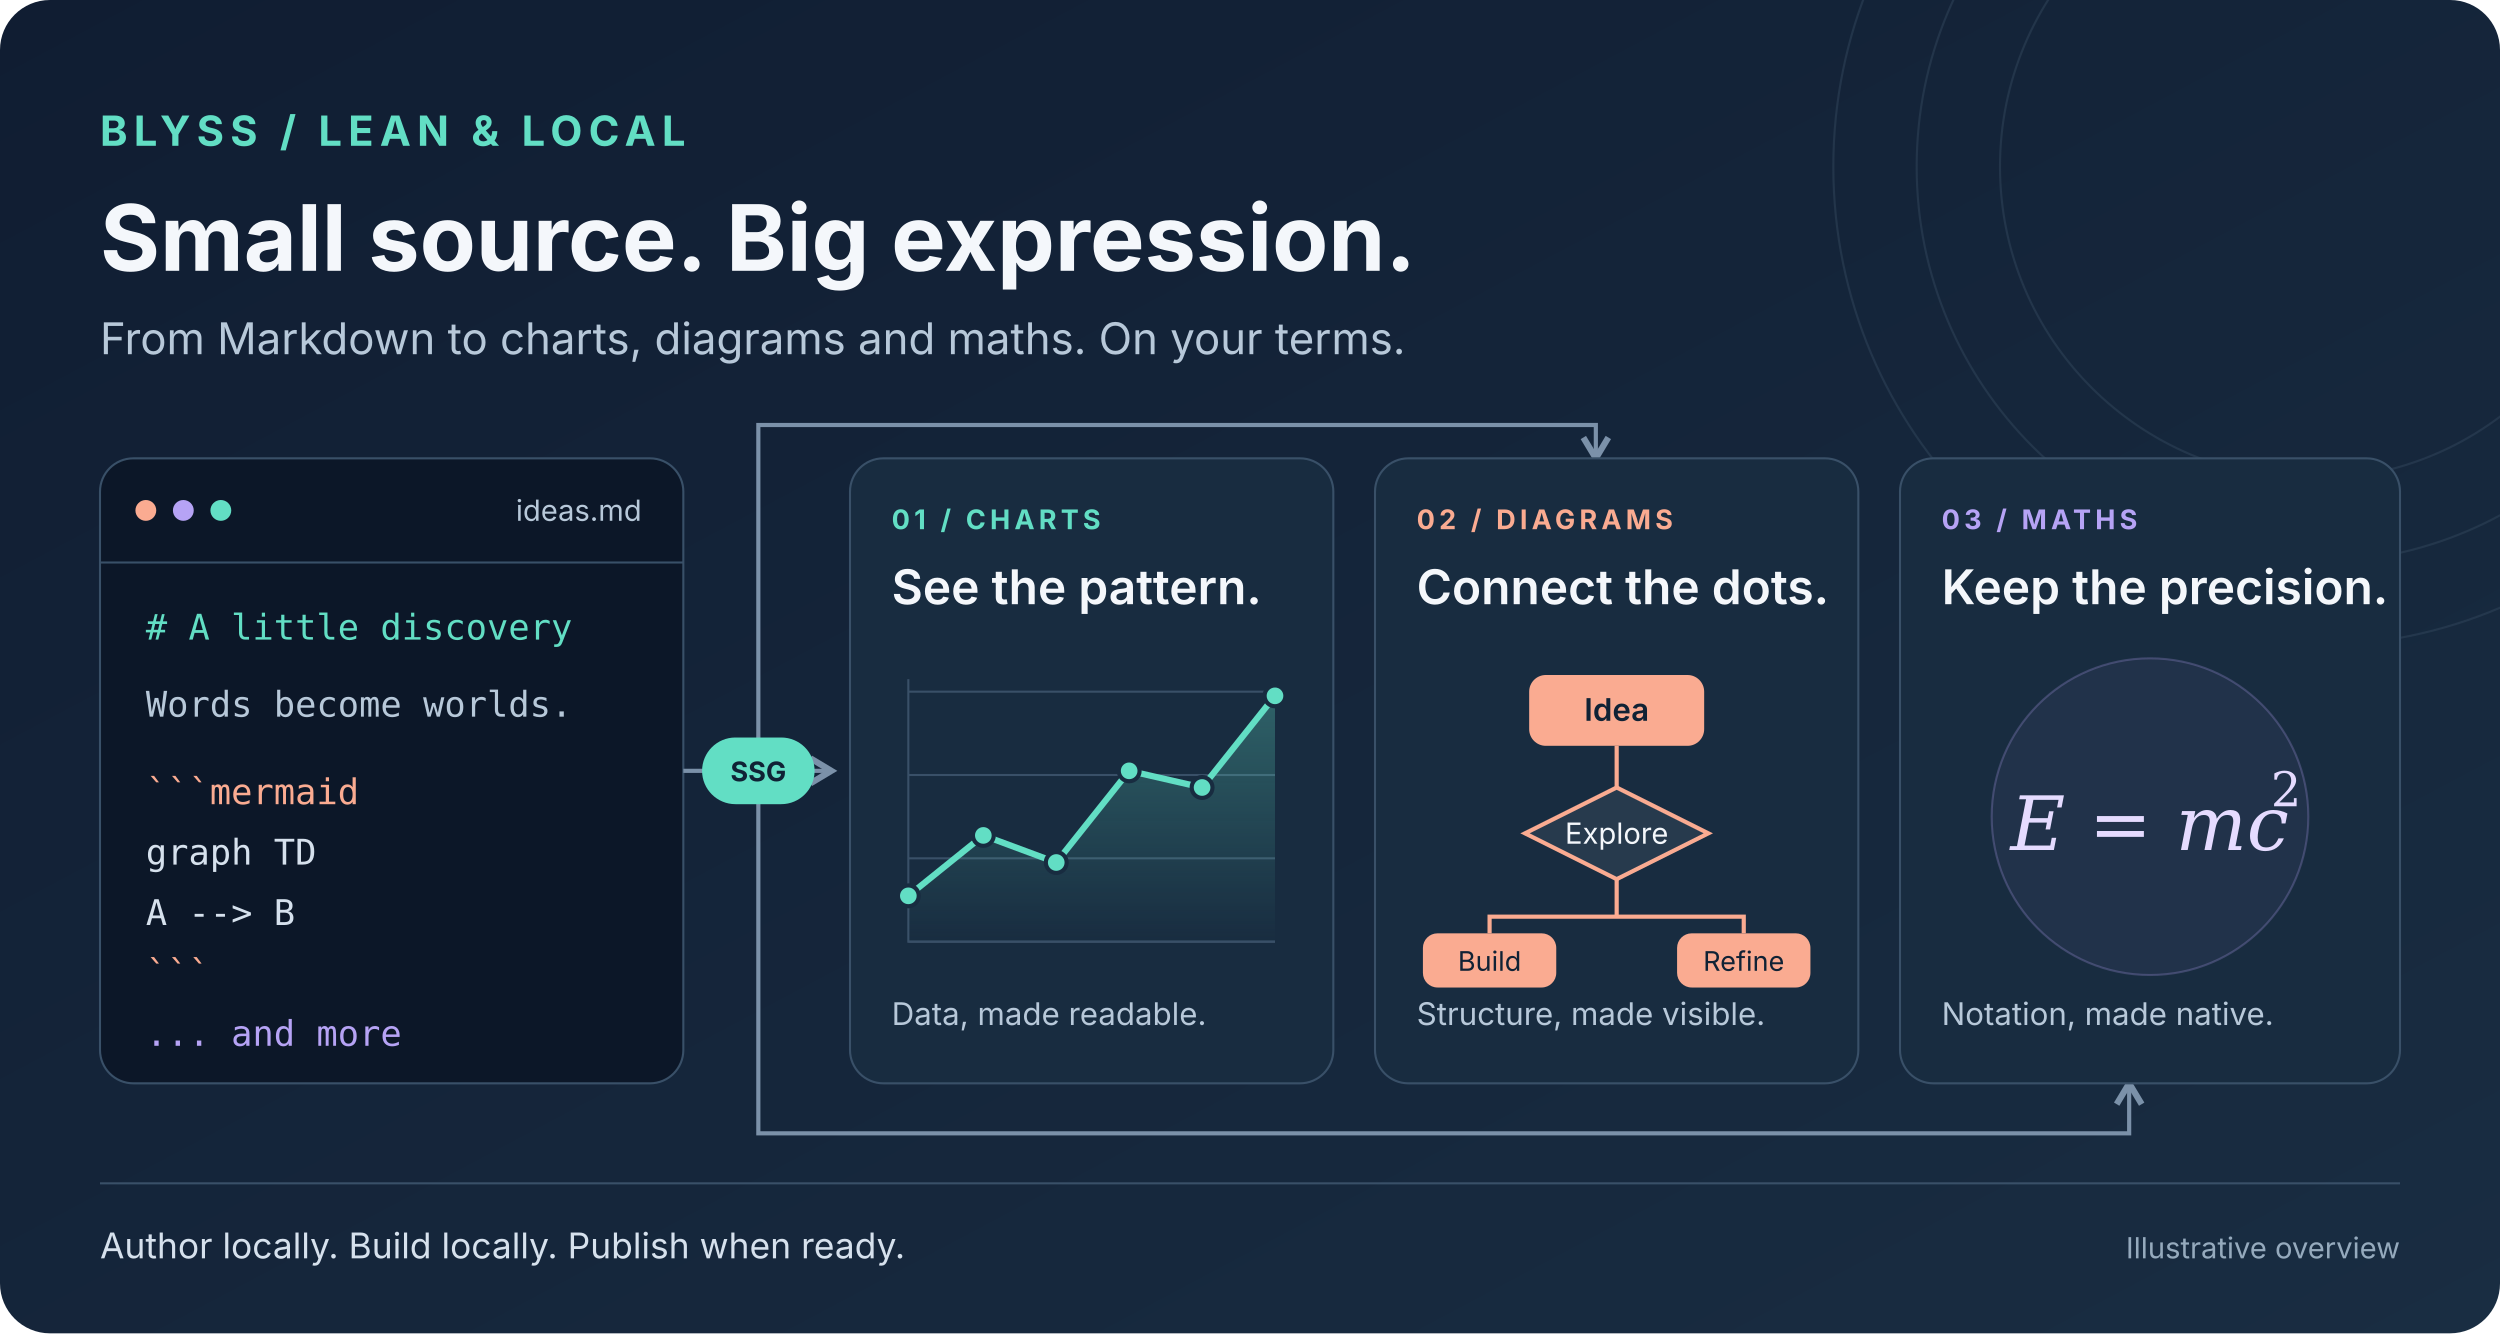
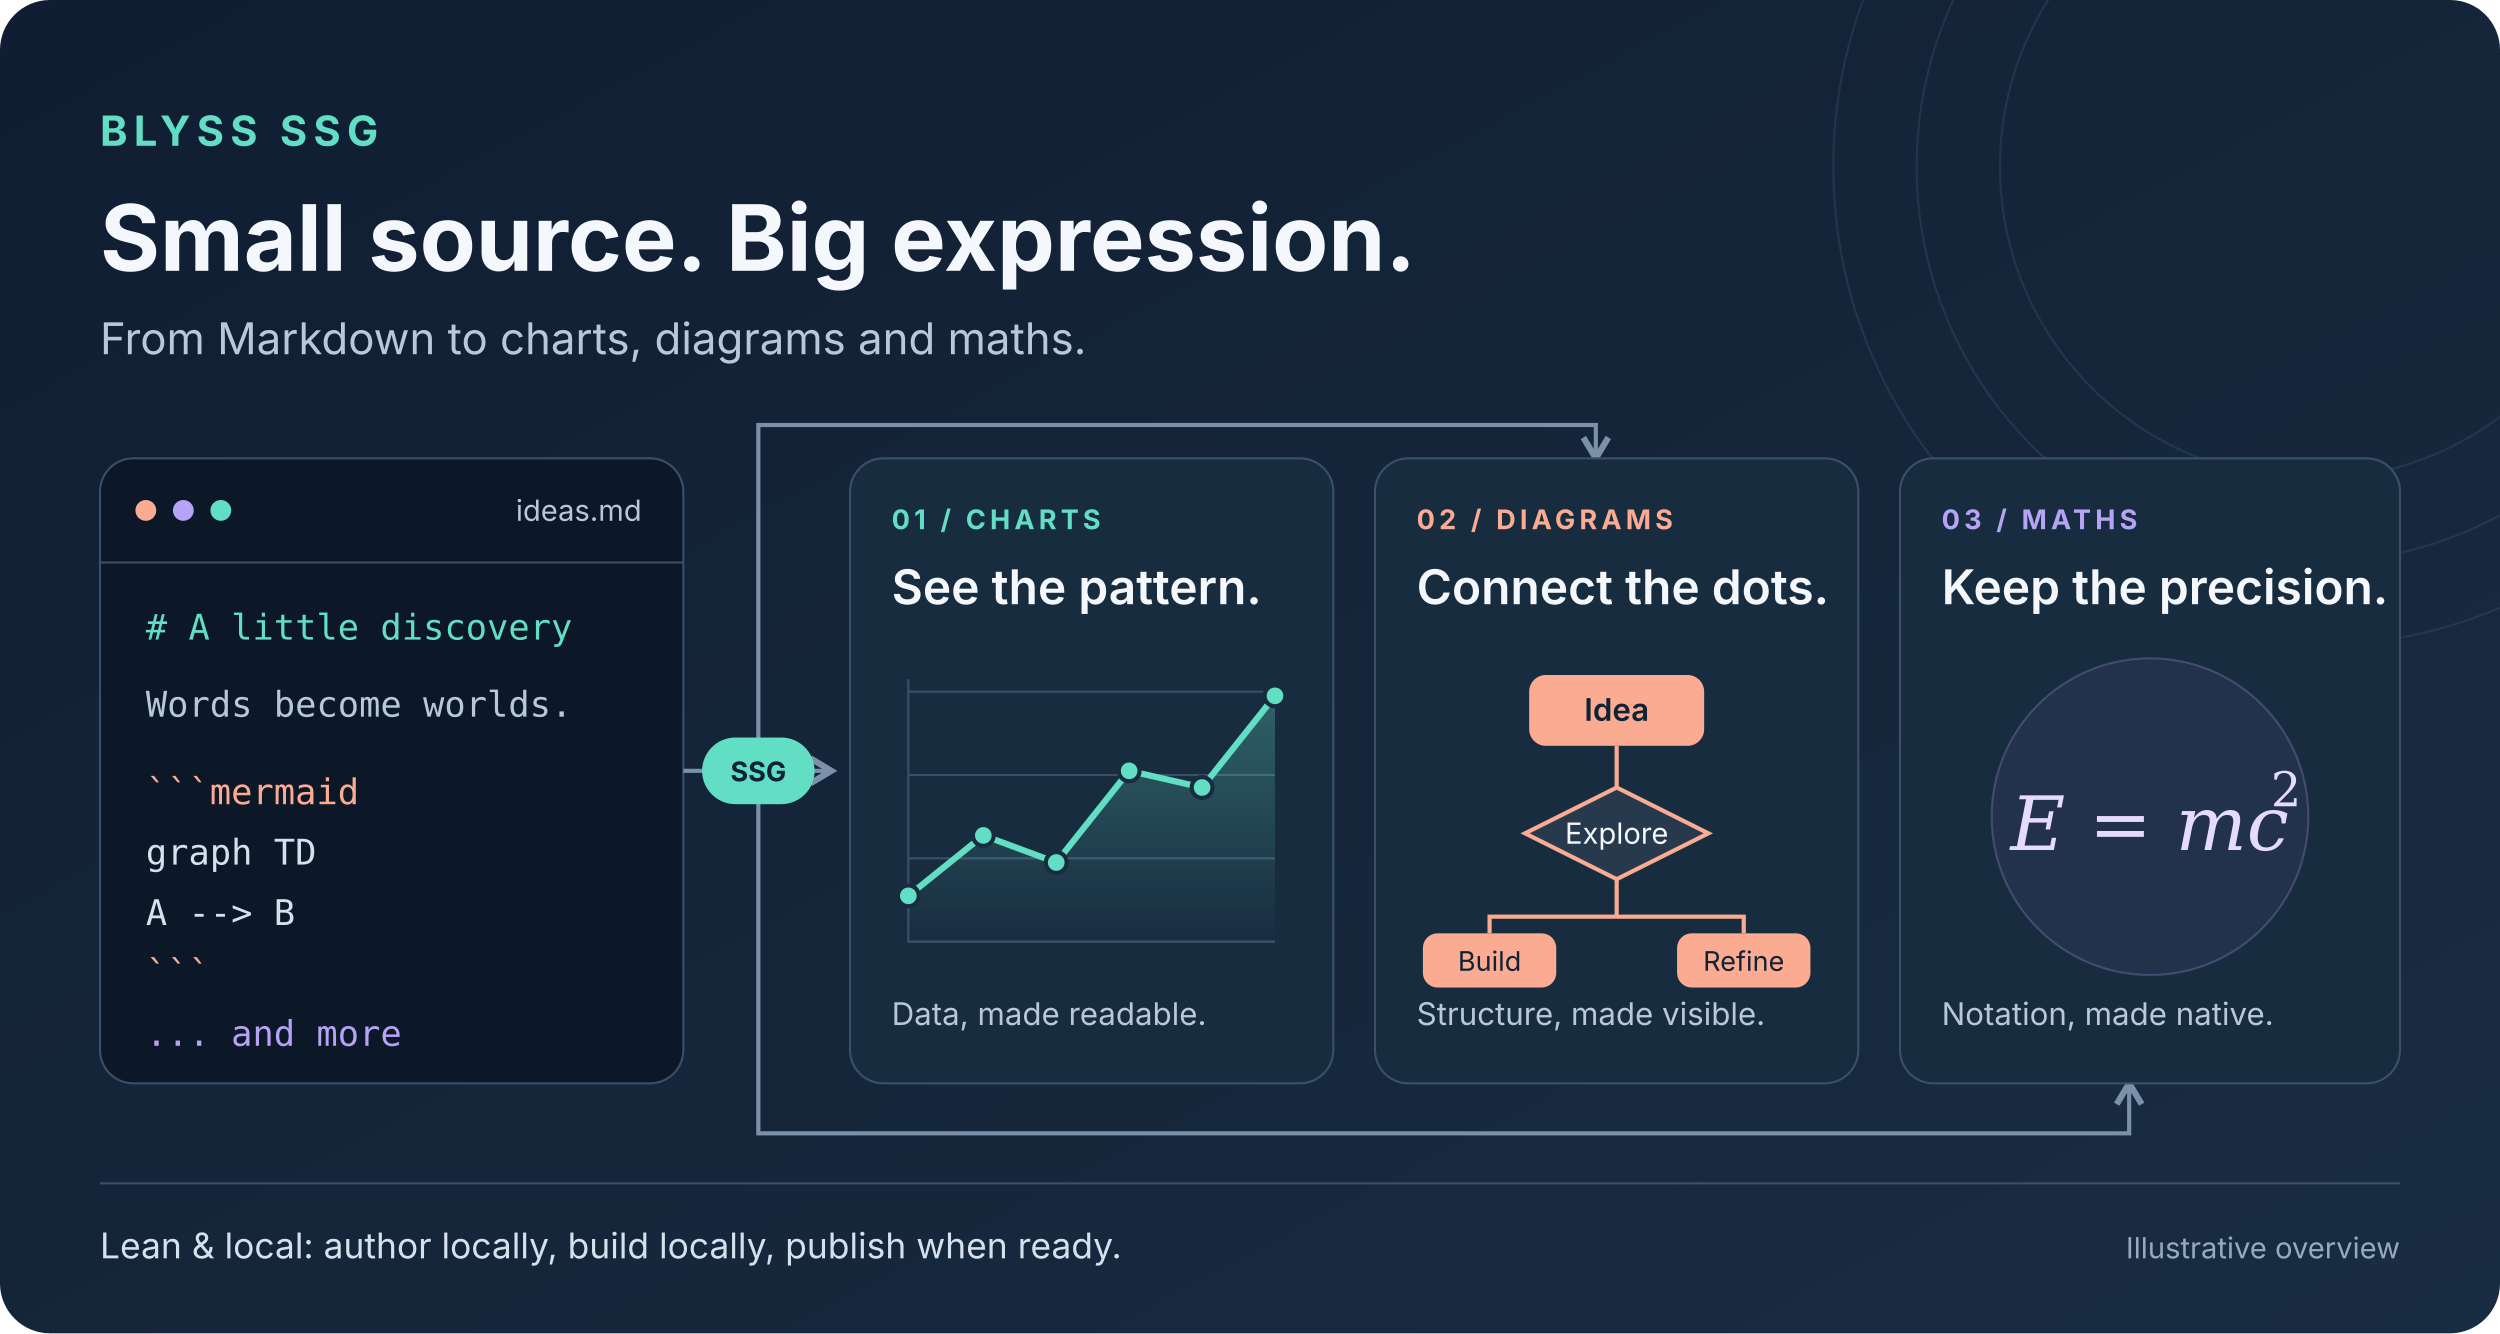
<svg xmlns="http://www.w3.org/2000/svg" width="1200" height="640" viewBox="0 0 1200 640" role="img" aria-labelledby="title description">
  <defs>
    <linearGradient id="background" x2="1" y2="1">
      <stop stop-color="#101d32" />
      <stop offset="1" stop-color="#192d42" />
    </linearGradient>
    <linearGradient id="chart" x2="0" y2="1">
      <stop stop-color="#62dec4" stop-opacity=".3" />
      <stop offset="1" stop-color="#62dec4" stop-opacity="0" />
    </linearGradient>
    <marker id="arrow" markerWidth="8" markerHeight="8" refX="6" refY="4" orient="auto">
      <path d="M1 1 6 4 1 7" fill="none" stroke="#7b91a9" stroke-width="1.5" />
    </marker>
  </defs>
  <rect width="1200" height="640" rx="24" fill="url(#background)" />
  <g fill="none" stroke="#31465b" opacity=".5">
    <circle cx="1110" cy="80" r="150" />
    <circle cx="1110" cy="80" r="190" />
    <circle cx="1110" cy="80" r="230" />
  </g>
  <g font-family="system-ui, -apple-system, 'Segoe UI', sans-serif">
-     <text x="48" y="70" fill="#62dec4" font-size="20" font-weight="700" letter-spacing="3">BLYSS / LEAN &amp; LOCAL</text>
+     <text x="48" y="70" fill="#62dec4" font-size="20" font-weight="700" letter-spacing="3">BLYSS SSG</text>
    <text x="48" y="130" fill="#f4f7fb" font-size="44" font-weight="700">Small source. Big expression.</text>
-     <text x="48" y="170" fill="#b7c8d9" font-size="21">From Markdown to charts, diagrams and maths. On your terms.</text>
+     <text x="48" y="170" fill="#b7c8d9" font-size="21">From Markdown to charts, diagrams and maths.</text>
    <rect x="48" y="220" width="280" height="300" rx="16" fill="#0c1728" stroke="#395068" />
    <path d="M48 270H328" stroke="#395068" />
    <circle cx="70" cy="245" r="5" fill="#faab91" />
    <circle cx="88" cy="245" r="5" fill="#b6a3f5" />
    <circle cx="106" cy="245" r="5" fill="#62dec4" />
    <text x="308" y="250" text-anchor="end" fill="#b7c8d9" font-size="14">ideas.md</text>
    <g font-family="'DejaVu Sans Mono', monospace" font-size="17">
      <text x="70" y="307" fill="#62dec4"># A little discovery</text>
      <text x="70" y="344" fill="#b7c8d9">Words become worlds.</text>
      <text x="70" y="386" fill="#faab91">```mermaid</text>
      <text x="70" y="415" fill="#d6e1ed">graph TD</text>
      <text x="70" y="444" fill="#d6e1ed">  A --&gt; B</text>
      <text x="70" y="473" fill="#faab91">```</text>
      <text x="70" y="502" fill="#b6a3f5">... and more</text>
    </g>
    <g fill="none" stroke="#7b91a9" stroke-width="2" marker-end="url(#arrow)">
      <path d="M328 370H399" />
      <path d="M364 370V204H766V220" />
      <path d="M364 370V544H1022V520" />
    </g>
    <rect x="337" y="354" width="54" height="32" rx="16" fill="#62dec4" />
    <text x="364" y="375" text-anchor="middle" fill="#102235" font-size="13" font-weight="700">SSG</text>
    <rect x="408" y="220" width="232" height="300" rx="16" fill="#182c40" stroke="#395068" />
    <text x="428" y="254" fill="#62dec4" font-size="13" font-weight="700" letter-spacing="2">01 / CHARTS</text>
    <text x="428" y="290" fill="#f4f7fb" font-size="23" font-weight="600">See the pattern.</text>
    <g stroke="#395068" fill="none">
      <path d="M436 332H612M436 372H612M436 412H612M436 452H612" />
      <path d="M436 326V452H612" />
    </g>
    <path d="M436 430 472 401 507 414 542 370 577 378 612 334V452H436Z" fill="url(#chart)" />
    <path d="M436 430 472 401 507 414 542 370 577 378 612 334" fill="none" stroke="#62dec4" stroke-width="3" stroke-linejoin="round" />
    <g fill="#62dec4" stroke="#182c40" stroke-width="2">
      <circle cx="436" cy="430" r="5" />
      <circle cx="472" cy="401" r="5" />
      <circle cx="507" cy="414" r="5" />
      <circle cx="542" cy="370" r="5" />
      <circle cx="577" cy="378" r="5" />
      <circle cx="612" cy="334" r="5" />
    </g>
    <text x="428" y="492" fill="#b7c8d9" font-size="15">Data, made readable.</text>
    <rect x="660" y="220" width="232" height="300" rx="16" fill="#182c40" stroke="#395068" />
    <text x="680" y="254" fill="#faab91" font-size="13" font-weight="700" letter-spacing="2">02 / DIAGRAMS</text>
    <text x="680" y="290" fill="#f4f7fb" font-size="23" font-weight="600">Connect the dots.</text>
    <g fill="none" stroke="#faab91" stroke-width="2">
      <path d="M776 358V382M776 422V440M776 440H715V448M776 440H837V448" />
    </g>
    <rect x="734" y="324" width="84" height="34" rx="8" fill="#faab91" />
    <text x="776" y="346" text-anchor="middle" fill="#102235" font-size="15" font-weight="600">Idea</text>
    <path d="M776 378 820 400 776 422 732 400Z" fill="#273a4d" stroke="#faab91" stroke-width="2" />
    <text x="776" y="405" text-anchor="middle" fill="#f4f7fb" font-size="14">Explore</text>
    <rect x="683" y="448" width="64" height="26" rx="7" fill="#faab91" />
    <rect x="805" y="448" width="64" height="26" rx="7" fill="#faab91" />
    <text x="715" y="466" text-anchor="middle" fill="#102235" font-size="13">Build</text>
    <text x="837" y="466" text-anchor="middle" fill="#102235" font-size="13">Refine</text>
    <text x="680" y="492" fill="#b7c8d9" font-size="15">Structure, made visible.</text>
    <rect x="912" y="220" width="240" height="300" rx="16" fill="#182c40" stroke="#395068" />
    <text x="932" y="254" fill="#b6a3f5" font-size="13" font-weight="700" letter-spacing="2">03 / MATHS</text>
    <text x="932" y="290" fill="#f4f7fb" font-size="23" font-weight="600">Keep the precision.</text>
    <circle cx="1032" cy="392" r="76" fill="#b6a3f5" fill-opacity=".06" stroke="#b6a3f5" stroke-opacity=".25" />
    <g font-family="'DejaVu Serif', Georgia, serif" fill="#e5dbff">
      <text x="965" y="408" font-size="36" font-style="italic">E = mc</text>
      <text x="1090" y="387" font-size="23">2</text>
    </g>
    <text x="932" y="492" fill="#b7c8d9" font-size="15">Notation, made native.</text>
    <path d="M48 568H1152" stroke="#395068" />
-     <text x="48" y="604" fill="#d6e1ed" font-size="17">Author locally. Build locally. Publish when ready.</text>
+     <text x="48" y="604" fill="#d6e1ed" font-size="17">Lean &amp; local: author locally, build locally, publish when ready.</text>
    <text x="1152" y="604" text-anchor="end" fill="#95aabd" font-size="14">Illustrative overview</text>
  </g>
</svg>
